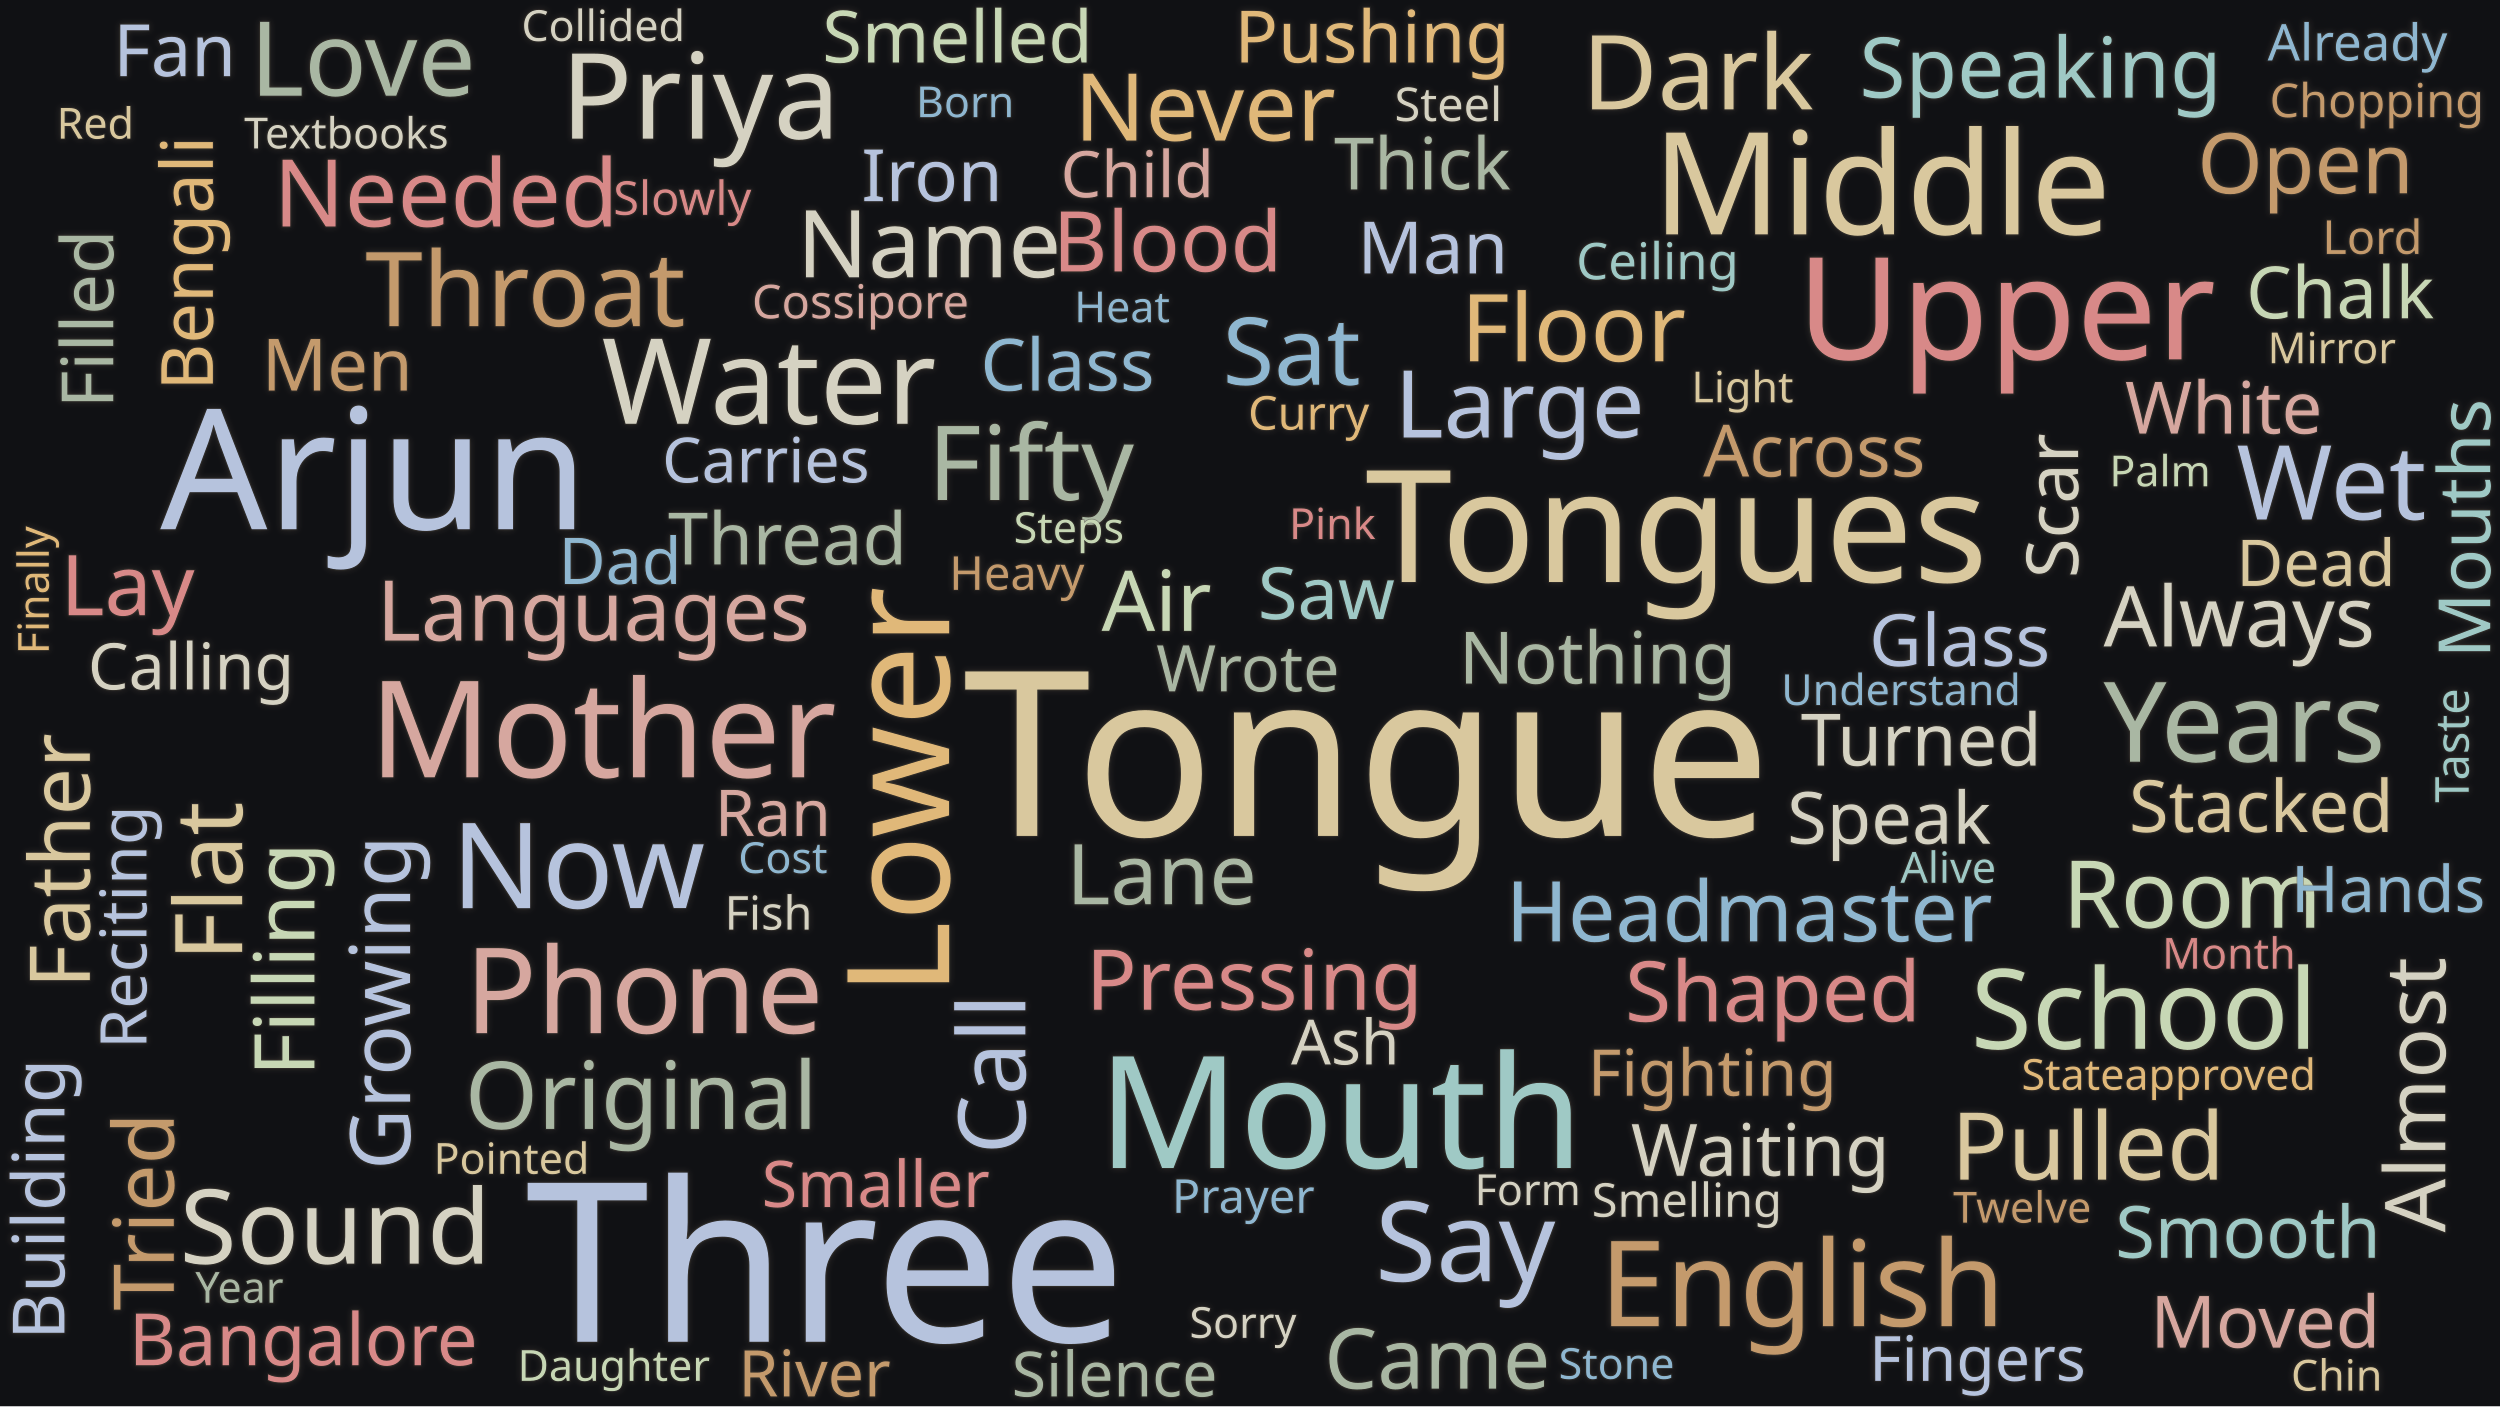
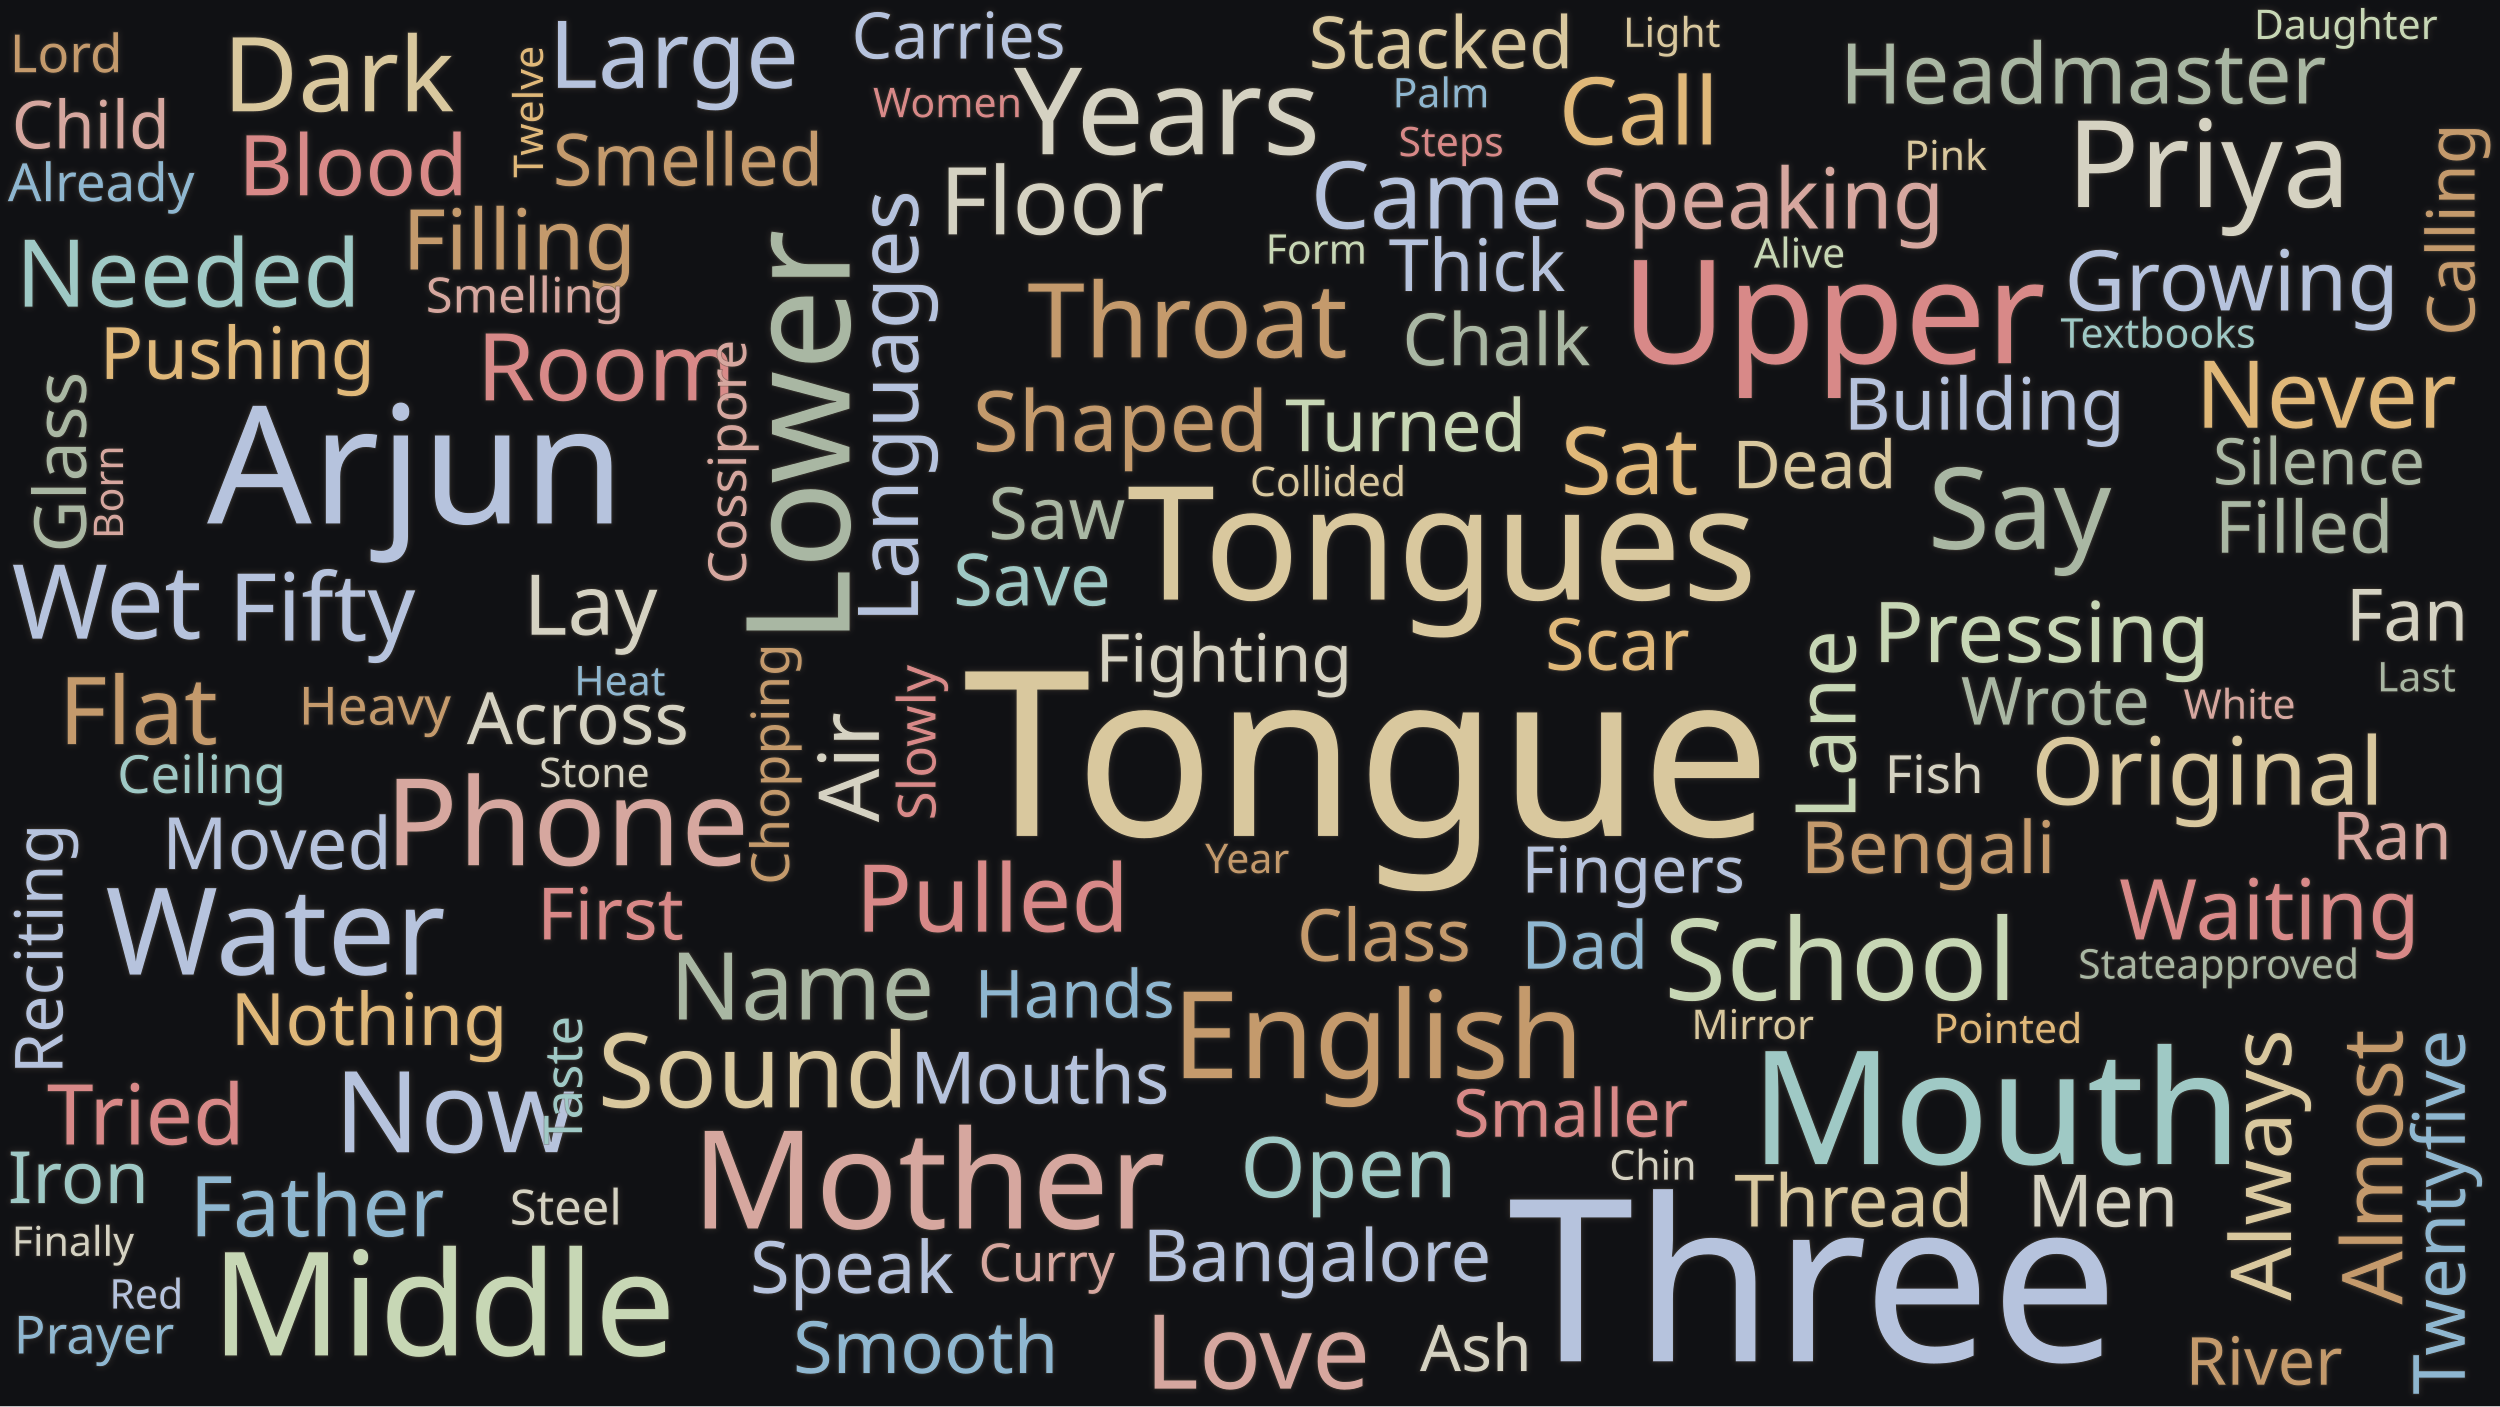
<svg xmlns="http://www.w3.org/2000/svg" role="img" aria-label="The Cheapest Soil" width="1280" height="720">
  <defs>
    <filter id="wordGlow" x="-20%" y="-20%" width="140%" height="140%">
      <feDropShadow dx="0" dy="0" stdDeviation="1.6" flood-color="#d8c7a1" flood-opacity="0.18" />
    </filter>
  </defs>
  <style>text { filter: url(#wordGlow); paint-order: stroke fill; stroke: rgba(16,17,20,.34); stroke-width: .9px; }</style>
  <style>text{font-family:'Droid Sans Mono';font-weight:normal;font-style:normal;}</style>
  <rect width="100%" height="100%" style="fill:#101114" />
  <text transform="translate(493,428)" font-size="118" style="fill:#d9c89e">Tongue</text>
-   <text transform="translate(269,687)" font-size="114" style="fill:#b6c3dd">Three</text>
-   <text transform="translate(82,271)" font-size="86" style="fill:#b6c3dd">Arjun</text>
-   <text transform="translate(699,298)" font-size="80" style="fill:#d9c89e">Tongues</text>
-   <text transform="translate(562,598)" font-size="80" style="fill:#9fc9c5">Mouth</text>
-   <text transform="translate(920,184)" font-size="73" style="fill:#d88988">Upper</text>
-   <text transform="translate(846,120)" font-size="73" style="fill:#d9c89e">Middle</text>
-   <text transform="translate(486,510) rotate(-90)" font-size="73" style="fill:#e0b879">Lower</text>
-   <text transform="translate(189,398)" font-size="69" style="fill:#d6a79f">Mother</text>
-   <text transform="translate(231,465)" font-size="61" style="fill:#b6c3dd">Now</text>
-   <text transform="translate(308,217)" font-size="61" style="fill:#d5d2c2">Water</text>
-   <text transform="translate(287,71)" font-size="61" style="fill:#d5d2c2">Priya</text>
-   <text transform="translate(819,679)" font-size="61" style="fill:#c49a6c">English</text>
-   <text transform="translate(238,529)" font-size="61" style="fill:#d6a79f">Phone</text>
-   <text transform="translate(704,656)" font-size="57" style="fill:#b6c3dd">Say</text>
-   <text transform="translate(1077,390)" font-size="57" style="fill:#a9b7a3">Years</text>
-   <text transform="translate(1009,537)" font-size="57" style="fill:#c7d7b5">School</text>
-   <text transform="translate(810,56)" font-size="53" style="fill:#d9c89e">Dark</text>
-   <text transform="translate(187,167)" font-size="53" style="fill:#c49a6c">Throat</text>
-   <text transform="translate(1145,266)" font-size="53" style="fill:#b6c3dd">Wet</text>
-   <text transform="translate(475,256)" font-size="53" style="fill:#a9b7a3">Fifty</text>
-   <text transform="translate(128,49)" font-size="53" style="fill:#a9b7a3">Love</text>
-   <text transform="translate(92,647)" font-size="53" style="fill:#d5d2c2">Sound</text>
-   <text transform="translate(124,492) rotate(-90)" font-size="48" style="fill:#d9c89e">Flat</text>
-   <text transform="translate(626,197)" font-size="48" style="fill:#8fb7d0">Sat</text>
-   <text transform="translate(1056,475)" font-size="48" style="fill:#c7d7b5">Room</text>
-   <text transform="translate(140,116)" font-size="48" style="fill:#d88988">Needed</text>
-   <text transform="translate(714,224)" font-size="48" style="fill:#b6c3dd">Large</text>
-   <text transform="translate(525,591) rotate(-90)" font-size="48" style="fill:#b6c3dd">Call</text>
-   <text transform="translate(550,72)" font-size="48" style="fill:#e0b879">Never</text>
-   <text transform="translate(748,185)" font-size="48" style="fill:#e0b879">Floor</text>
-   <text transform="translate(408,142)" font-size="48" style="fill:#d5d2c2">Name</text>
-   <text transform="translate(238,578)" font-size="48" style="fill:#a9b7a3">Original</text>
-   <text transform="translate(999,604)" font-size="48" style="fill:#d9c89e">Pulled</text>
-   <text transform="translate(556,517)" font-size="43" style="fill:#d88988">Pressing</text>
-   <text transform="translate(564,323)" font-size="43" style="fill:#c7d7b5">Air</text>
-   <text transform="translate(1252,631) rotate(-90)" font-size="43" style="fill:#d5d2c2">Almost</text>
-   <text transform="translate(89,671) rotate(-90)" font-size="43" style="fill:#c49a6c">Tried</text>
-   <text transform="translate(832,523)" font-size="43" style="fill:#d88988">Shaped</text>
-   <text transform="translate(678,711)" font-size="43" style="fill:#a9b7a3">Came</text>
-   <text transform="translate(539,139)" font-size="43" style="fill:#d88988">Blood</text>
-   <text transform="translate(31,315)" font-size="43" style="fill:#d88988">Lay</text>
-   <text transform="translate(1077,331)" font-size="43" style="fill:#d5d2c2">Always</text>
-   <text transform="translate(46,506) rotate(-90)" font-size="43" style="fill:#d9c89e">Father</text>
-   <text transform="translate(771,482)" font-size="43" style="fill:#8fb7d0">Headmaster</text>
-   <text transform="translate(546,463)" font-size="43" style="fill:#a9b7a3">Lane</text>
-   <text transform="translate(161,551) rotate(-90)" font-size="43" style="fill:#c7d7b5">Filling</text>
-   <text transform="translate(1125,99)" font-size="43" style="fill:#c49a6c">Open</text>
-   <text transform="translate(952,50)" font-size="43" style="fill:#9fc9c5">Speaking</text>
-   <text transform="translate(193,328)" font-size="43" style="fill:#d6a79f">Languages</text>
-   <text transform="translate(210,599) rotate(-90)" font-size="43" style="fill:#b6c3dd">Growing</text>
-   <text transform="translate(58,39)" font-size="37" style="fill:#b6c3dd">Fan</text>
-   <text transform="translate(922,392)" font-size="37" style="fill:#d5d2c2">Turned</text>
-   <text transform="translate(1150,163)" font-size="37" style="fill:#c7d7b5">Chalk</text>
-   <text transform="translate(683,97)" font-size="37" style="fill:#a9b7a3">Thick</text>
-   <text transform="translate(441,103)" font-size="37" style="fill:#b6c3dd">Iron</text>
-   <text transform="translate(1083,644)" font-size="37" style="fill:#9fc9c5">Smooth</text>
-   <text transform="translate(1101,690)" font-size="37" style="fill:#d6a79f">Moved</text>
-   <text transform="translate(957,341)" font-size="37" style="fill:#b6c3dd">Glass</text>
-   <text transform="translate(58,209) rotate(-90)" font-size="37" style="fill:#a9b7a3">Filled</text>
-   <text transform="translate(747,350)" font-size="37" style="fill:#a9b7a3">Nothing</text>
-   <text transform="translate(835,602)" font-size="37" style="fill:#d5d2c2">Waiting</text>
-   <text transform="translate(1090,426)" font-size="37" style="fill:#d9c89e">Stacked</text>
-   <text transform="translate(1088,222)" font-size="37" style="fill:#d6a79f">White</text>
-   <text transform="translate(1064,296) rotate(-90)" font-size="37" style="fill:#d5d2c2">Scar</text>
-   <text transform="translate(872,244)" font-size="37" style="fill:#c49a6c">Across</text>
-   <text transform="translate(502,200)" font-size="37" style="fill:#8fb7d0">Class</text>
-   <text transform="translate(66,699)" font-size="37" style="fill:#d88988">Bangalore</text>
-   <text transform="translate(695,140)" font-size="37" style="fill:#b6c3dd">Man</text>
-   <text transform="translate(644,317)" font-size="37" style="fill:#9fc9c5">Saw</text>
-   <text transform="translate(342,289)" font-size="37" style="fill:#a9b7a3">Thread</text>
-   <text transform="translate(421,32)" font-size="37" style="fill:#c7d7b5">Smelled</text>
-   <text transform="translate(632,32)" font-size="37" style="fill:#e0b879">Pushing</text>
-   <text transform="translate(915,432)" font-size="37" style="fill:#d5d2c2">Speak</text>
-   <text transform="translate(33,686) rotate(-90)" font-size="37" style="fill:#b6c3dd">Building</text>
-   <text transform="translate(134,200)" font-size="37" style="fill:#c49a6c">Men</text>
-   <text transform="translate(1275,337) rotate(-90)" font-size="37" style="fill:#9fc9c5">Mouths</text>
-   <text transform="translate(109,200) rotate(-90)" font-size="37" style="fill:#e0b879">Bengali</text>
-   <text transform="translate(813,561)" font-size="33" style="fill:#c49a6c">Fighting</text>
-   <text transform="translate(390,618)" font-size="33" style="fill:#d88988">Smaller</text>
-   <text transform="translate(592,354)" font-size="33" style="fill:#a9b7a3">Wrote</text>
-   <text transform="translate(366,428)" font-size="33" style="fill:#d6a79f">Ran</text>
-   <text transform="translate(75,537) rotate(-90)" font-size="33" style="fill:#b6c3dd">Reciting</text>
-   <text transform="translate(1145,300)" font-size="33" style="fill:#d9c89e">Dead</text>
-   <text transform="translate(543,101)" font-size="33" style="fill:#d6a79f">Child</text>
-   <text transform="translate(378,715)" font-size="33" style="fill:#c49a6c">River</text>
-   <text transform="translate(1173,467)" font-size="33" style="fill:#8fb7d0">Hands</text>
-   <text transform="translate(45,353)" font-size="33" style="fill:#d5d2c2">Calling</text>
-   <text transform="translate(286,299)" font-size="33" style="fill:#8fb7d0">Dad</text>
-   <text transform="translate(957,707)" font-size="32" style="fill:#b6c3dd">Fingers</text>
-   <text transform="translate(661,545)" font-size="32" style="fill:#d5d2c2">Ash</text>
-   <text transform="translate(518,715)" font-size="32" style="fill:#a9b7a3">Silence</text>
-   <text transform="translate(339,247)" font-size="32" style="fill:#b6c3dd">Carries</text>
-   <text transform="translate(1161,31)" font-size="26" style="fill:#8fb7d0">Already</text>
-   <text transform="translate(807,143)" font-size="26" style="fill:#9fc9c5">Ceiling</text>
-   <text transform="translate(385,163)" font-size="24" style="fill:#d6a79f">Cossipore</text>
-   <text transform="translate(314,110)" font-size="24" style="fill:#d88988">Slowly</text>
-   <text transform="translate(1162,60)" font-size="24" style="fill:#c49a6c">Chopping</text>
-   <text transform="translate(1264,411) rotate(-90)" font-size="24" style="fill:#9fc9c5">Taste</text>
-   <text transform="translate(1189,130)" font-size="24" style="fill:#c49a6c">Lord</text>
-   <text transform="translate(600,621)" font-size="24" style="fill:#8fb7d0">Prayer</text>
-   <text transform="translate(486,302)" font-size="24" style="fill:#c49a6c">Heavy</text>
-   <text transform="translate(371,476)" font-size="24" style="fill:#d5d2c2">Fish</text>
-   <text transform="translate(639,220)" font-size="24" style="fill:#e0b879">Curry</text>
-   <text transform="translate(815,623)" font-size="24" style="fill:#d5d2c2">Smelling</text>
-   <text transform="translate(714,62)" font-size="24" style="fill:#d5d2c2">Steel</text>
-   <text transform="translate(1035,558)" font-size="22" style="fill:#e0b879">Stateapproved</text>
-   <text transform="translate(125,76)" font-size="22" style="fill:#d5d2c2">Textbooks</text>
-   <text transform="translate(267,21)" font-size="22" style="fill:#d5d2c2">Collided</text>
-   <text transform="translate(378,447)" font-size="22" style="fill:#8fb7d0">Cost</text>
-   <text transform="translate(550,165)" font-size="22" style="fill:#8fb7d0">Heat</text>
-   <text transform="translate(1080,249)" font-size="22" style="fill:#c7d7b5">Palm</text>
-   <text transform="translate(755,617)" font-size="22" style="fill:#d5d2c2">Form</text>
-   <text transform="translate(1173,712)" font-size="22" style="fill:#d9c89e">Chin</text>
-   <text transform="translate(1161,186)" font-size="22" style="fill:#d9c89e">Mirror</text>
-   <text transform="translate(866,206)" font-size="22" style="fill:#d9c89e">Light</text>
-   <text transform="translate(660,276)" font-size="22" style="fill:#d88988">Pink</text>
-   <text transform="translate(519,278)" font-size="22" style="fill:#c7d7b5">Steps</text>
-   <text transform="translate(29,71)" font-size="22" style="fill:#d9c89e">Red</text>
-   <text transform="translate(973,452)" font-size="22" style="fill:#9fc9c5">Alive</text>
-   <text transform="translate(222,601)" font-size="22" style="fill:#d9c89e">Pointed</text>
-   <text transform="translate(469,60)" font-size="22" style="fill:#8fb7d0">Born</text>
-   <text transform="translate(798,706)" font-size="22" style="fill:#8fb7d0">Stone</text>
-   <text transform="translate(265,707)" font-size="22" style="fill:#c7d7b5">Daughter</text>
-   <text transform="translate(1107,496)" font-size="22" style="fill:#d88988">Month</text>
-   <text transform="translate(912,361)" font-size="22" style="fill:#8fb7d0">Understand</text>
-   <text transform="translate(100,667)" font-size="22" style="fill:#a9b7a3">Year</text>
-   <text transform="translate(1000,626)" font-size="22" style="fill:#c49a6c">Twelve</text>
-   <text transform="translate(25,335) rotate(-90)" font-size="22" style="fill:#e0b879">Finally</text>
-   <text transform="translate(609,685)" font-size="22" style="fill:#d5d2c2">Sorry</text>
+   <text transform="translate(772,697)" font-size="116" style="fill:#b6c3dd">Three</text>
+   <text transform="translate(106,268)" font-size="84" style="fill:#b6c3dd">Arjun</text>
+   <text transform="translate(577,307)" font-size="81" style="fill:#d9c89e">Tongues</text>
+   <text transform="translate(896,596)" font-size="81" style="fill:#9fc9c5">Mouth</text>
+   <text transform="translate(830,186)" font-size="74" style="fill:#d88988">Upper</text>
+   <text transform="translate(108,694)" font-size="74" style="fill:#c7d7b5">Middle</text>
+   <text transform="translate(435,330) rotate(-90)" font-size="74" style="fill:#a9b7a3">Lower</text>
+   <text transform="translate(354,629)" font-size="70" style="fill:#d6a79f">Mother</text>
+   <text transform="translate(54,499)" font-size="62" style="fill:#b6c3dd">Water</text>
+   <text transform="translate(1058,106)" font-size="62" style="fill:#d5d2c2">Priya</text>
+   <text transform="translate(519,79)" font-size="62" style="fill:#d5d2c2">Years</text>
+   <text transform="translate(600,552)" font-size="62" style="fill:#c49a6c">English</text>
+   <text transform="translate(197,443)" font-size="62" style="fill:#d6a79f">Phone</text>
+   <text transform="translate(171,590)" font-size="58" style="fill:#b6c3dd">Now</text>
+   <text transform="translate(987,281)" font-size="58" style="fill:#a9b7a3">Say</text>
+   <text transform="translate(852,512)" font-size="58" style="fill:#c7d7b5">School</text>
+   <text transform="translate(114,57)" font-size="53" style="fill:#d9c89e">Dark</text>
+   <text transform="translate(526,183)" font-size="53" style="fill:#c49a6c">Throat</text>
+   <text transform="translate(6,327)" font-size="53" style="fill:#b6c3dd">Wet</text>
+   <text transform="translate(586,711)" font-size="53" style="fill:#d6a79f">Love</text>
+   <text transform="translate(306,567)" font-size="53" style="fill:#d9c89e">Sound</text>
+   <text transform="translate(30,381)" font-size="48" style="fill:#c49a6c">Flat</text>
+   <text transform="translate(799,253)" font-size="48" style="fill:#e0b879">Sat</text>
+   <text transform="translate(244,205)" font-size="48" style="fill:#d88988">Room</text>
+   <text transform="translate(671,117)" font-size="48" style="fill:#b6c3dd">Came</text>
+   <text transform="translate(117,328)" font-size="48" style="fill:#b6c3dd">Fifty</text>
+   <text transform="translate(8,157)" font-size="48" style="fill:#9fc9c5">Needed</text>
+   <text transform="translate(281,45)" font-size="48" style="fill:#b6c3dd">Large</text>
+   <text transform="translate(798,74)" font-size="48" style="fill:#e0b879">Call</text>
+   <text transform="translate(1124,219)" font-size="48" style="fill:#e0b879">Never</text>
+   <text transform="translate(481,120)" font-size="48" style="fill:#d5d2c2">Floor</text>
+   <text transform="translate(343,522)" font-size="48" style="fill:#a9b7a3">Name</text>
+   <text transform="translate(1040,412)" font-size="48" style="fill:#d9c89e">Original</text>
+   <text transform="translate(438,477)" font-size="48" style="fill:#d88988">Pulled</text>
+   <text transform="translate(959,339)" font-size="43" style="fill:#c7d7b5">Pressing</text>
+   <text transform="translate(450,421) rotate(-90)" font-size="43" style="fill:#d5d2c2">Air</text>
+   <text transform="translate(1230,668) rotate(-90)" font-size="43" style="fill:#c49a6c">Almost</text>
+   <text transform="translate(24,586)" font-size="43" style="fill:#d88988">Tried</text>
+   <text transform="translate(498,231)" font-size="43" style="fill:#c49a6c">Shaped</text>
+   <text transform="translate(122,100)" font-size="43" style="fill:#d88988">Blood</text>
+   <text transform="translate(1085,481)" font-size="43" style="fill:#d88988">Waiting</text>
+   <text transform="translate(268,325)" font-size="43" style="fill:#d5d2c2">Lay</text>
+   <text transform="translate(1173,666) rotate(-90)" font-size="43" style="fill:#d9c89e">Always</text>
+   <text transform="translate(97,633)" font-size="43" style="fill:#8fb7d0">Father</text>
+   <text transform="translate(942,53)" font-size="43" style="fill:#a9b7a3">Headmaster</text>
+   <text transform="translate(950,420) rotate(-90)" font-size="43" style="fill:#c7d7b5">Lane</text>
+   <text transform="translate(206,138)" font-size="43" style="fill:#c49a6c">Filling</text>
+   <text transform="translate(635,613)" font-size="43" style="fill:#9fc9c5">Open</text>
+   <text transform="translate(810,117)" font-size="43" style="fill:#d6a79f">Speaking</text>
+   <text transform="translate(470,319) rotate(-90)" font-size="43" style="fill:#b6c3dd">Languages</text>
+   <text transform="translate(1057,159)" font-size="43" style="fill:#b6c3dd">Growing</text>
+   <text transform="translate(1201,328)" font-size="37" style="fill:#d5d2c2">Fan</text>
+   <text transform="translate(658,231)" font-size="37" style="fill:#c7d7b5">Turned</text>
+   <text transform="translate(718,187)" font-size="37" style="fill:#a9b7a3">Chalk</text>
+   <text transform="translate(711,149)" font-size="37" style="fill:#b6c3dd">Thick</text>
+   <text transform="translate(4,616)" font-size="37" style="fill:#9fc9c5">Iron</text>
+   <text transform="translate(406,703)" font-size="37" style="fill:#8fb7d0">Smooth</text>
+   <text transform="translate(83,445)" font-size="37" style="fill:#b6c3dd">Moved</text>
+   <text transform="translate(44,283) rotate(-90)" font-size="37" style="fill:#a9b7a3">Glass</text>
+   <text transform="translate(1134,283)" font-size="37" style="fill:#a9b7a3">Filled</text>
+   <text transform="translate(118,535)" font-size="37" style="fill:#e0b879">Nothing</text>
+   <text transform="translate(670,35)" font-size="37" style="fill:#d9c89e">Stacked</text>
+   <text transform="translate(791,343)" font-size="37" style="fill:#e0b879">Scar</text>
+   <text transform="translate(239,381)" font-size="37" style="fill:#d5d2c2">Across</text>
+   <text transform="translate(664,492)" font-size="37" style="fill:#c49a6c">Class</text>
+   <text transform="translate(1262,714) rotate(-90)" font-size="37" style="fill:#8fb7d0">Twentyfive</text>
+   <text transform="translate(275,481)" font-size="37" style="fill:#d88988">First</text>
+   <text transform="translate(585,656)" font-size="37" style="fill:#b6c3dd">Bangalore</text>
+   <text transform="translate(488,310)" font-size="37" style="fill:#9fc9c5">Save</text>
+   <text transform="translate(506,276)" font-size="37" style="fill:#a9b7a3">Saw</text>
+   <text transform="translate(888,628)" font-size="37" style="fill:#d9c89e">Thread</text>
+   <text transform="translate(283,95)" font-size="37" style="fill:#c49a6c">Smelled</text>
+   <text transform="translate(51,194)" font-size="37" style="fill:#e0b879">Pushing</text>
+   <text transform="translate(384,662)" font-size="37" style="fill:#b6c3dd">Speak</text>
+   <text transform="translate(944,220)" font-size="37" style="fill:#b6c3dd">Building</text>
+   <text transform="translate(1038,628)" font-size="37" style="fill:#d5d2c2">Men</text>
+   <text transform="translate(466,565)" font-size="37" style="fill:#b6c3dd">Mouths</text>
+   <text transform="translate(922,447)" font-size="37" style="fill:#c49a6c">Bengali</text>
+   <text transform="translate(561,349)" font-size="34" style="fill:#d5d2c2">Fighting</text>
+   <text transform="translate(744,582)" font-size="34" style="fill:#d88988">Smaller</text>
+   <text transform="translate(1004,371)" font-size="34" style="fill:#a9b7a3">Wrote</text>
+   <text transform="translate(1194,440)" font-size="34" style="fill:#d6a79f">Ran</text>
+   <text transform="translate(32,550) rotate(-90)" font-size="34" style="fill:#b6c3dd">Reciting</text>
+   <text transform="translate(887,250)" font-size="34" style="fill:#d9c89e">Dead</text>
+   <text transform="translate(6,76)" font-size="34" style="fill:#d6a79f">Child</text>
+   <text transform="translate(1119,709)" font-size="34" style="fill:#c49a6c">River</text>
+   <text transform="translate(499,521)" font-size="34" style="fill:#8fb7d0">Hands</text>
+   <text transform="translate(1267,172) rotate(-90)" font-size="34" style="fill:#c49a6c">Calling</text>
+   <text transform="translate(779,496)" font-size="34" style="fill:#8fb7d0">Dad</text>
+   <text transform="translate(779,457)" font-size="33" style="fill:#b6c3dd">Fingers</text>
+   <text transform="translate(727,702)" font-size="33" style="fill:#d5d2c2">Ash</text>
+   <text transform="translate(1133,248)" font-size="33" style="fill:#a9b7a3">Silence</text>
+   <text transform="translate(436,30)" font-size="33" style="fill:#b6c3dd">Carries</text>
+   <text transform="translate(4,103)" font-size="27" style="fill:#8fb7d0">Already</text>
+   <text transform="translate(60,406)" font-size="27" style="fill:#9fc9c5">Ceiling</text>
+   <text transform="translate(382,299) rotate(-90)" font-size="27" style="fill:#d6a79f">Cossipore</text>
+   <text transform="translate(479,420) rotate(-90)" font-size="27" style="fill:#d88988">Slowly</text>
+   <text transform="translate(404,453) rotate(-90)" font-size="27" style="fill:#c49a6c">Chopping</text>
+   <text transform="translate(298,586) rotate(-90)" font-size="27" style="fill:#9fc9c5">Taste</text>
+   <text transform="translate(5,37)" font-size="27" style="fill:#c49a6c">Lord</text>
+   <text transform="translate(7,693)" font-size="27" style="fill:#8fb7d0">Prayer</text>
+   <text transform="translate(153,371)" font-size="27" style="fill:#c49a6c">Heavy</text>
+   <text transform="translate(965,406)" font-size="27" style="fill:#d5d2c2">Fish</text>
+   <text transform="translate(501,656)" font-size="27" style="fill:#d6a79f">Curry</text>
+   <text transform="translate(218,160)" font-size="25" style="fill:#d6a79f">Smelling</text>
+   <text transform="translate(261,627)" font-size="25" style="fill:#d5d2c2">Steel</text>
+   <text transform="translate(1064,501)" font-size="21" style="fill:#a9b7a3">Stateapproved</text>
+   <text transform="translate(1055,178)" font-size="21" style="fill:#9fc9c5">Textbooks</text>
+   <text transform="translate(640,254)" font-size="21" style="fill:#d9c89e">Collided</text>
+   <text transform="translate(294,356)" font-size="21" style="fill:#8fb7d0">Heat</text>
+   <text transform="translate(713,55)" font-size="21" style="fill:#8fb7d0">Palm</text>
+   <text transform="translate(648,135)" font-size="21" style="fill:#c7d7b5">Form</text>
+   <text transform="translate(824,604)" font-size="21" style="fill:#d5d2c2">Chin</text>
+   <text transform="translate(866,532)" font-size="21" style="fill:#d9c89e">Mirror</text>
+   <text transform="translate(831,24)" font-size="21" style="fill:#d9c89e">Light</text>
+   <text transform="translate(975,87)" font-size="21" style="fill:#d9c89e">Pink</text>
+   <text transform="translate(716,80)" font-size="21" style="fill:#d88988">Steps</text>
+   <text transform="translate(56,670)" font-size="21" style="fill:#b6c3dd">Red</text>
+   <text transform="translate(898,137)" font-size="21" style="fill:#c7d7b5">Alive</text>
+   <text transform="translate(1118,368)" font-size="21" style="fill:#d6a79f">White</text>
+   <text transform="translate(990,534)" font-size="21" style="fill:#e0b879">Pointed</text>
+   <text transform="translate(63,276) rotate(-90)" font-size="21" style="fill:#d6a79f">Born</text>
+   <text transform="translate(276,403)" font-size="21" style="fill:#d5d2c2">Stone</text>
+   <text transform="translate(1154,20)" font-size="21" style="fill:#c7d7b5">Daughter</text>
+   <text transform="translate(447,60)" font-size="21" style="fill:#d88988">Women</text>
+   <text transform="translate(1217,354)" font-size="21" style="fill:#a9b7a3">Last</text>
+   <text transform="translate(617,447)" font-size="21" style="fill:#c49a6c">Year</text>
+   <text transform="translate(278,91) rotate(-90)" font-size="21" style="fill:#e0b879">Twelve</text>
+   <text transform="translate(6,643)" font-size="21" style="fill:#d5d2c2">Finally</text>
</svg>
